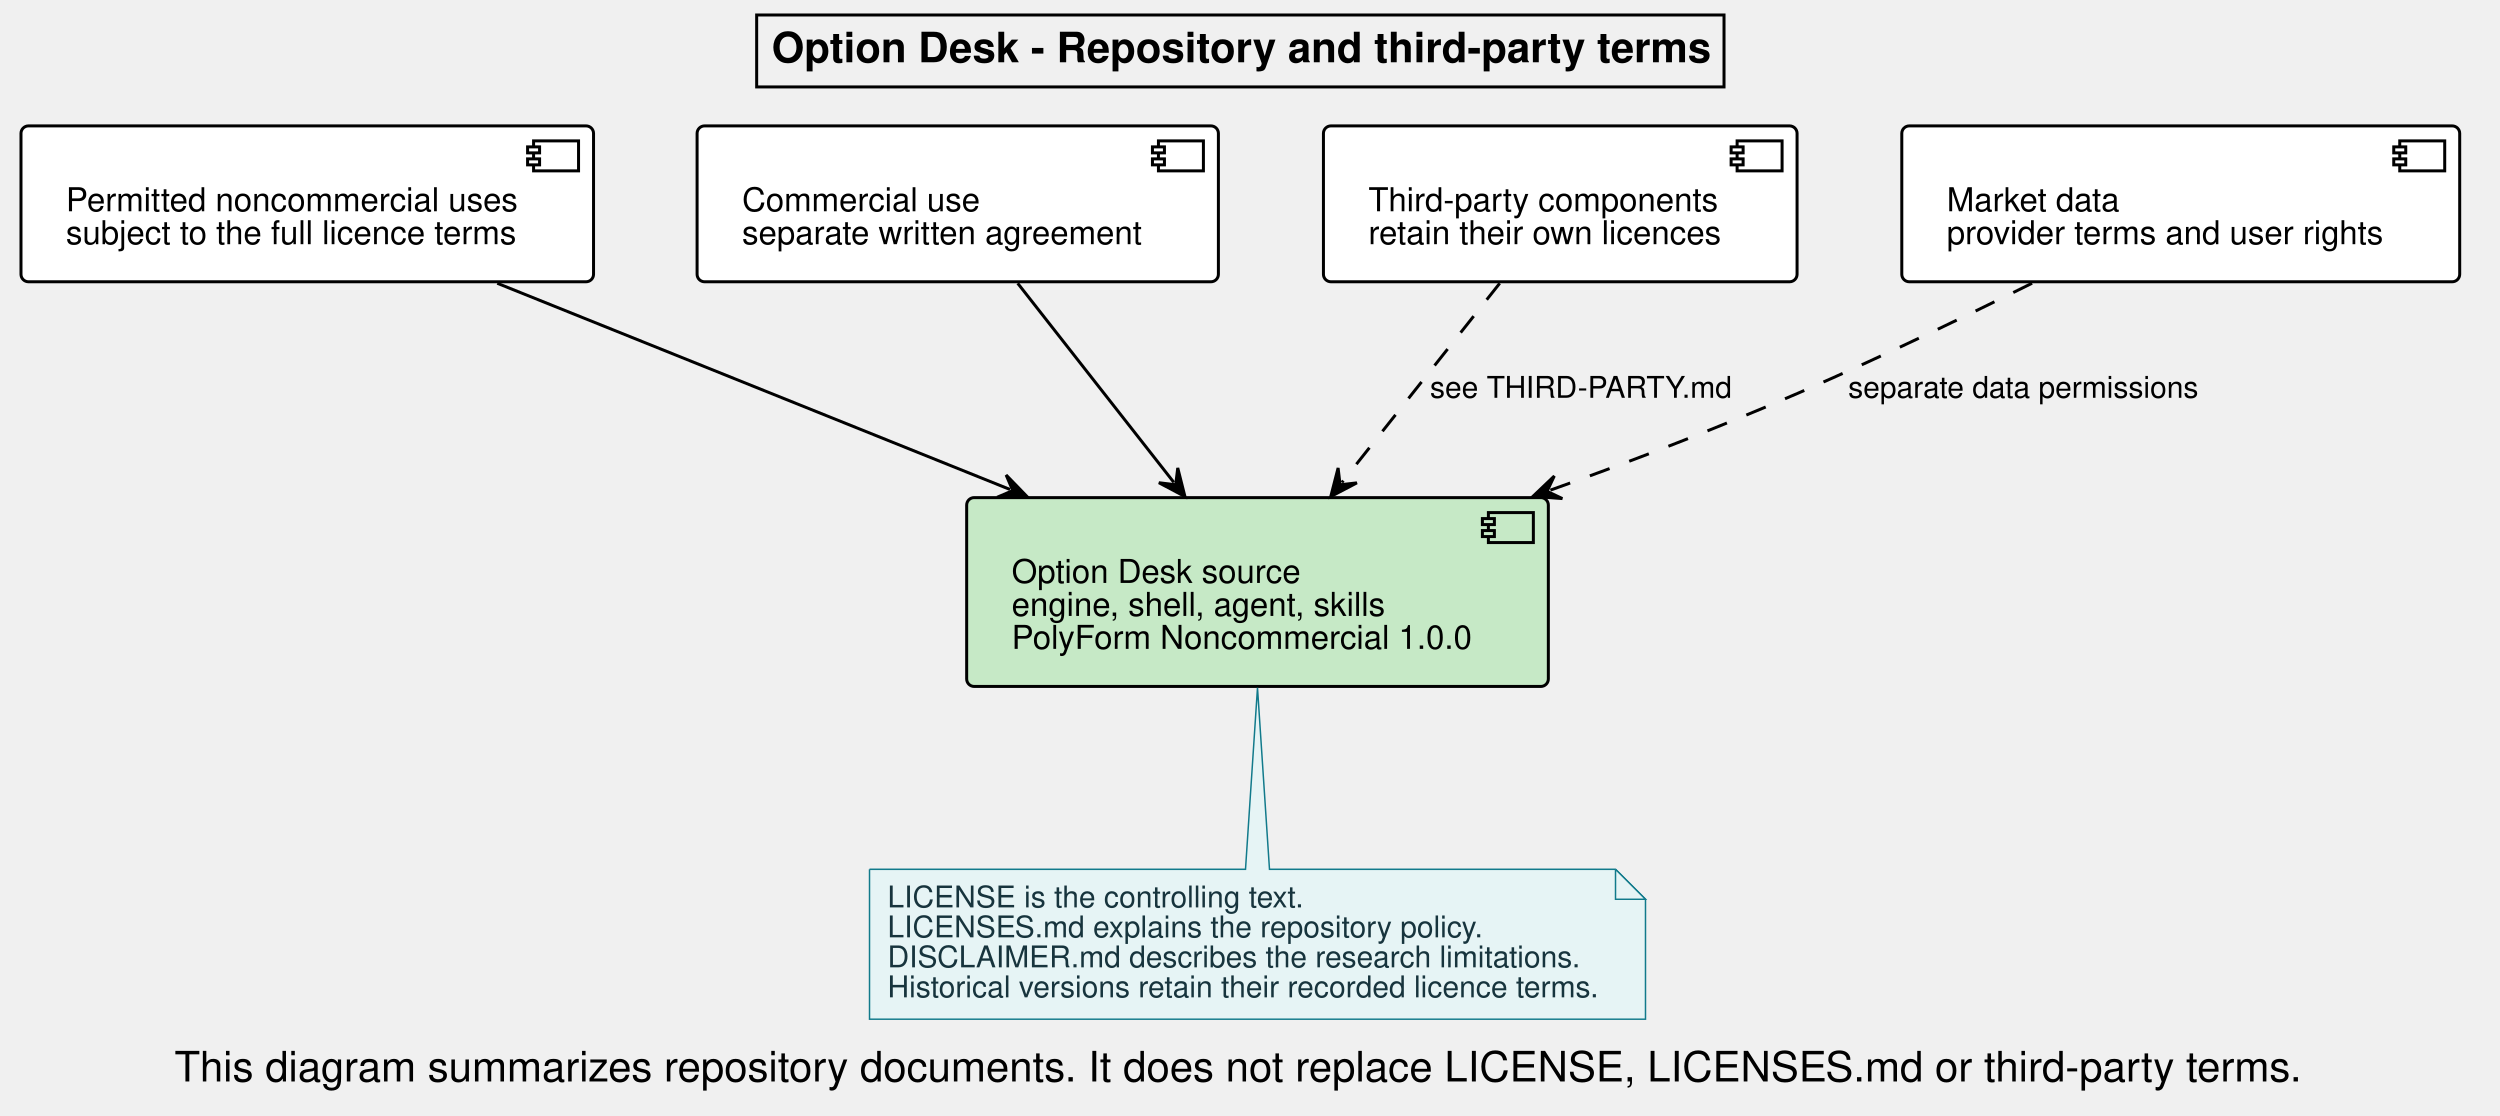
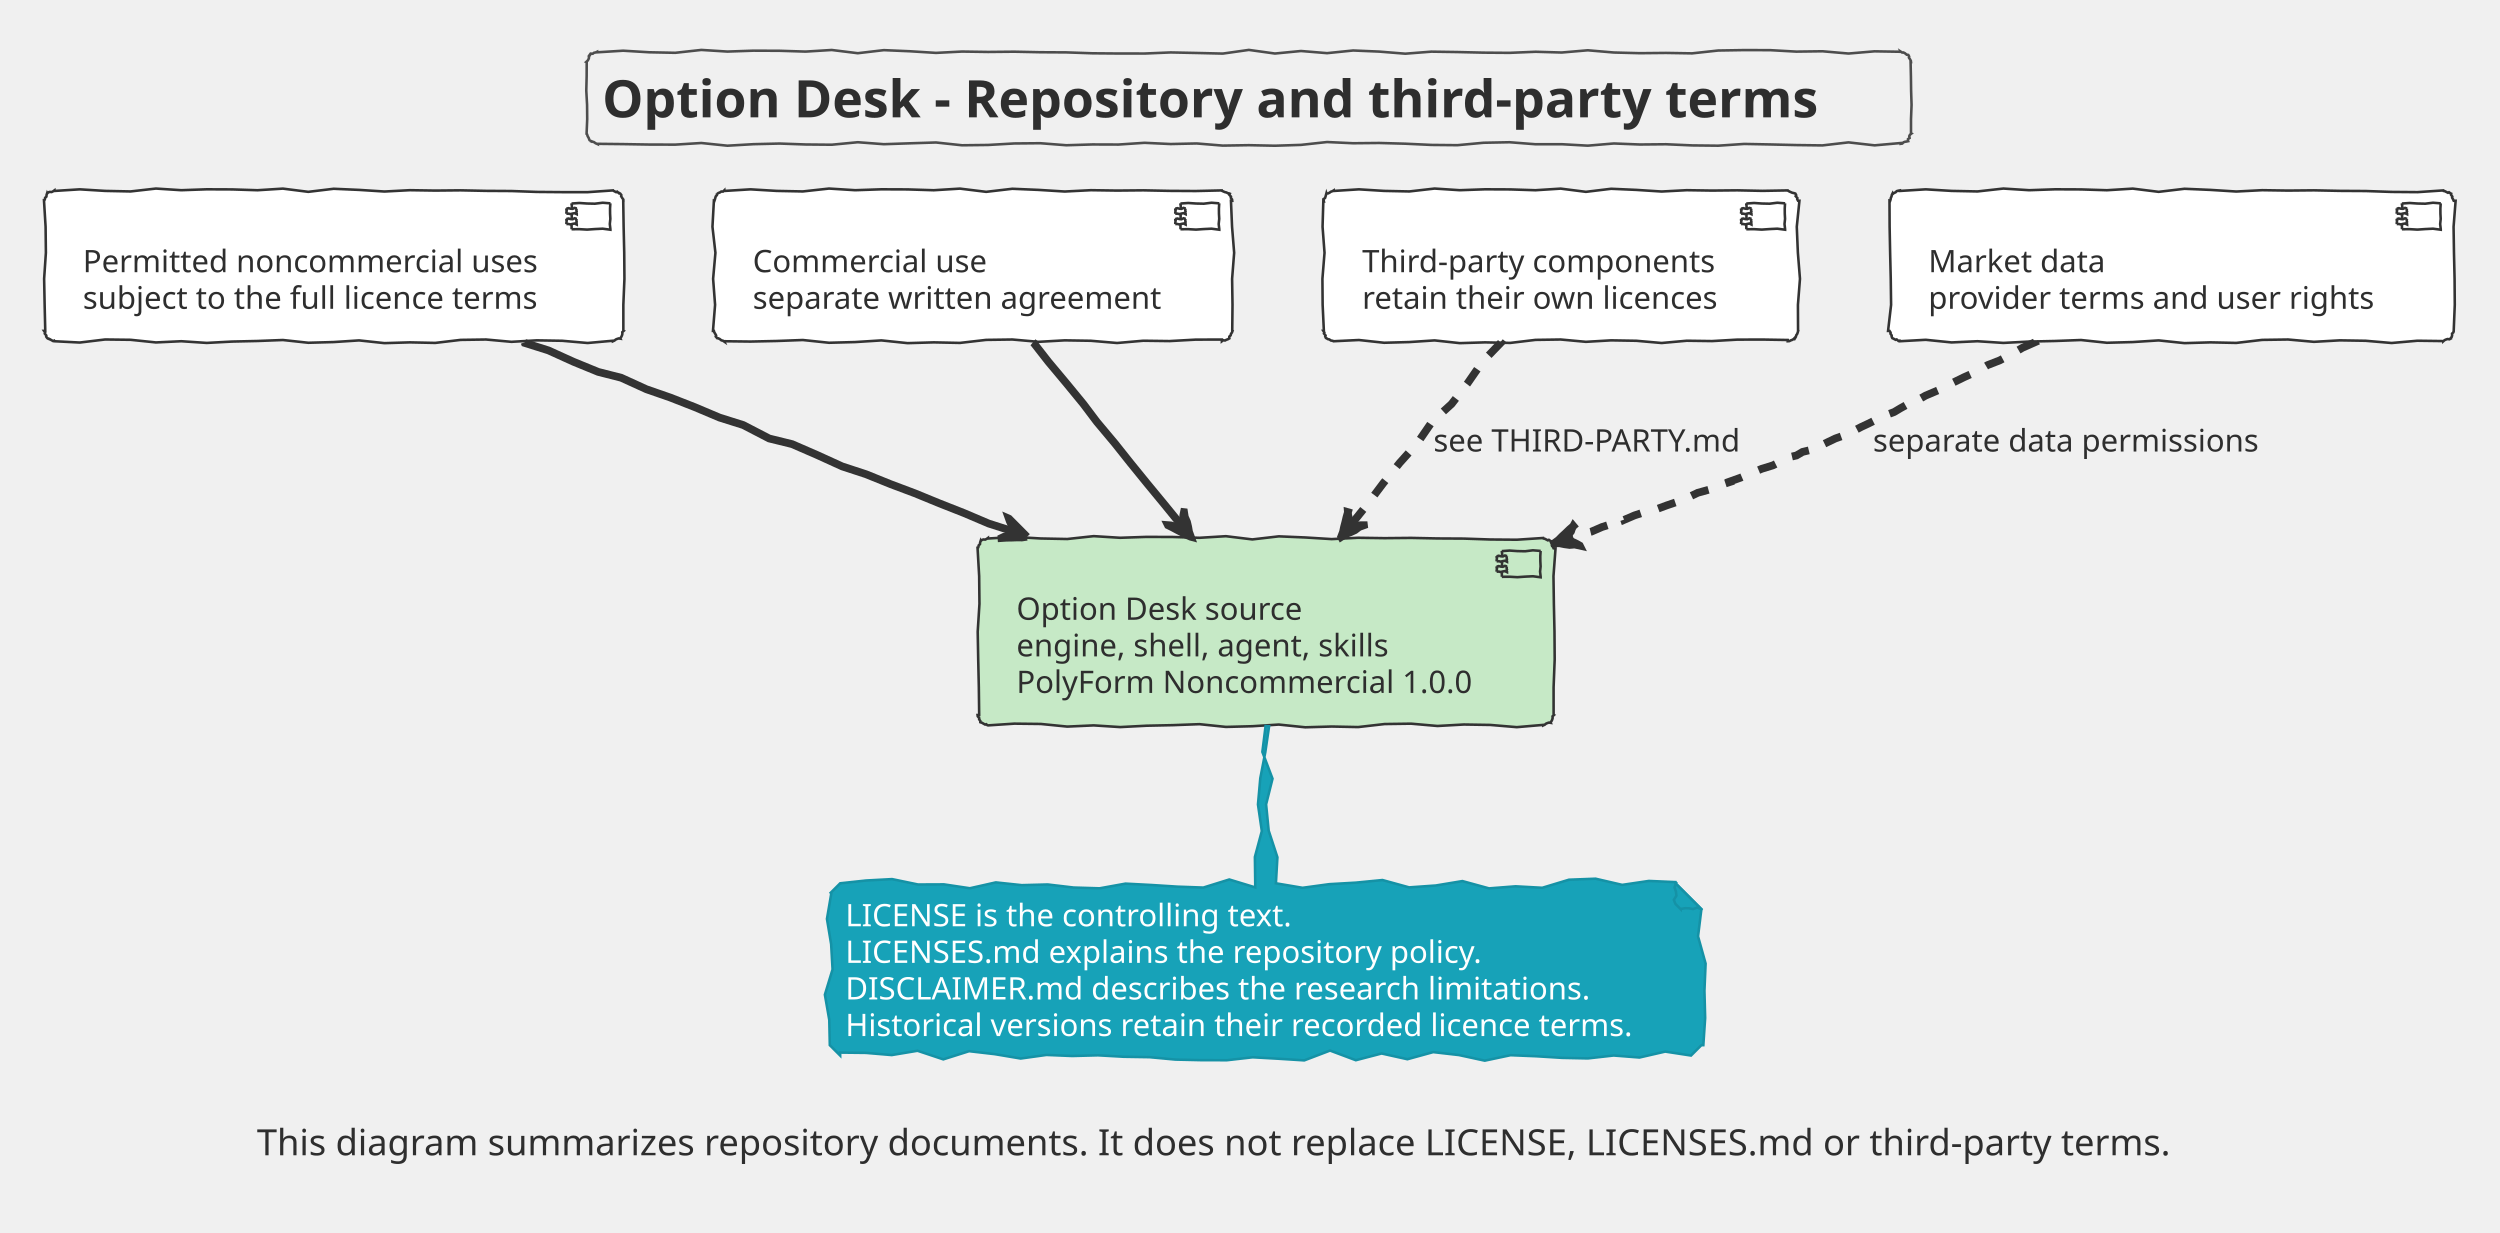
- <svg xmlns="http://www.w3.org/2000/svg" contentStyleType="text/css" data-diagram-type="DESCRIPTION" height="372px" preserveAspectRatio="none" style="width:834px;height:372px;background:#FFFFFF;" version="1.1" viewBox="0 0 834 372" width="834px" zoomAndPan="magnify">
+ <svg xmlns="http://www.w3.org/2000/svg" contentStyleType="text/css" data-diagram-type="DESCRIPTION" height="496.875px" preserveAspectRatio="none" style="width:1006px;height:496px;background:#FFFFFF;" version="1.1" viewBox="0 0 1006 496" width="1006.25px" zoomAndPan="magnify">
  <defs />
  <g>
    <g class="title" data-source-line="2">
-       <rect fill="none" height="24" style="stroke:#000000;stroke-width:1;" width="322.71" x="252.423" y="5" />
-       <text fill="#000000" font-family="Helvetica" font-size="14" font-weight="700" lengthAdjust="spacing" textLength="312.71" x="257.423" y="20.78">Option Desk - Repository and third-party terms</text>
+       <polygon fill="none" points="240.258,20.833,240.258,21.052,250.749,20.402,261.24,21.035,271.732,21.25,282.223,20.09,292.714,20.752,303.205,20.389,313.697,20.434,324.188,20.762,334.679,20.113,345.17,21.41,355.662,20.177,366.153,20.627,376.644,21.283,387.135,20.744,397.627,20.904,408.118,20.8,418.609,21.019,429.1,21.082,439.592,21.443,450.083,21.532,460.574,21.541,471.065,21.099,481.557,21.316,492.048,21.565,502.539,20.082,513.03,21.54,523.522,20.524,534.013,21.389,544.504,20.318,554.995,20.762,565.487,21.606,575.978,20.783,586.469,20.943,596.96,21.186,607.452,21.267,617.943,20.829,628.434,21.133,638.925,20.237,649.417,21.13,659.908,21.404,670.399,21.296,680.89,21.472,691.382,20.33,701.873,20.154,712.364,20.186,722.855,20.772,733.347,20.629,743.838,21.543,754.329,20.651,764.82,20.833,764.775,20.723,765.44,21.151,765.91,21.108,766.519,21.399,767.264,22.018,767.767,22.054,767.906,22.112,768.246,22.741,768.152,23.189,768.601,23.864,768.932,24.489,768.987,25,768.823,25,768.954,30.741,769.031,36.481,769.213,42.222,768.986,47.962,768.987,53.703,769.135,53.764,768.565,54.218,768.282,54.791,768.416,55.538,767.781,55.965,767.767,56.649,767.834,56.812,767.205,56.959,766.553,57.051,765.952,57.268,765.471,57.773,764.82,57.87,764.82,57.558,754.329,58.486,743.838,57.294,733.347,58.513,722.855,58.374,712.364,58.125,701.873,57.919,691.382,58.626,680.89,58.509,670.399,58.046,659.908,58.149,649.417,57.734,638.925,58.616,628.434,58.031,617.943,58.049,607.452,57.236,596.96,57.447,586.469,58.422,575.978,58.317,565.487,57.825,554.995,57.534,544.504,57.641,534.013,57.155,523.522,58.301,513.03,58.64,502.539,58.418,492.048,58.593,481.557,57.727,471.065,57.96,460.574,57.466,450.083,58.165,439.592,58.127,429.1,58.445,418.609,57.63,408.118,57.73,397.627,58.331,387.135,58.46,376.644,57.336,366.153,57.667,355.662,58.025,345.17,57.233,334.679,58.238,324.188,58.138,313.697,57.764,303.205,58.018,292.714,58.629,282.223,57.544,271.732,58.198,261.24,58.167,250.749,57.99,240.258,57.87,240.276,57.915,239.684,57.662,238.996,57.181,238.437,57.009,237.839,56.745,237.311,56.649,237.332,56.658,237.096,56.072,236.875,55.492,236.486,54.843,236.314,54.283,236.091,53.703,236.049,53.703,236.291,47.962,236.239,42.222,235.923,36.481,236.066,30.741,236.091,25,235.906,24.923,236.428,24.449,236.774,23.902,236.998,23.305,236.928,22.585,237.311,22.054,237.373,22.203,237.802,21.571,238.517,21.63,239.04,21.226,239.681,21.108,240.258,20.833" style="stroke:#4D4D4D;stroke-width:1.042;" />
+       <text fill="#2E2E2E" font-family="'Segoe Print'" font-size="20.833" font-weight="700" lengthAdjust="spacing" textLength="520.396" x="242.341" y="47.225">Option Desk - Repository and third-party terms</text>
    </g>
    <g class="entity" data-qualified-name="work" data-source-line="4" id="ent0002">
-       <rect fill="#C6E9C6" height="63" rx="2.5" ry="2.5" style="stroke:#000000;stroke-width:1;" width="194.048" x="322.48" y="166" />
-       <rect fill="#C6E9C6" height="10" style="stroke:#000000;stroke-width:1;" width="15" x="496.528" y="171" />
-       <rect fill="#C6E9C6" height="2" style="stroke:#000000;stroke-width:1;" width="4" x="494.528" y="173" />
-       <rect fill="#C6E9C6" height="2" style="stroke:#000000;stroke-width:1;" width="4" x="494.528" y="177" />
-       <text fill="#000000" font-family="Helvetica" font-size="11" lengthAdjust="spacing" textLength="96.599" x="337.48" y="194.47">Option Desk source</text>
-       <text fill="#000000" font-family="Helvetica" font-size="11" lengthAdjust="spacing" textLength="125.351" x="337.48" y="205.47">engine, shell, agent, skills</text>
-       <text fill="#000000" font-family="Helvetica" font-size="11" lengthAdjust="spacing" textLength="154.048" x="337.48" y="216.47">PolyForm Noncommercial 1.0.0</text>
+       <polygon fill="#C6E9C6" points="397.542,216.484,397.542,216.703,408.183,216.053,418.824,216.685,429.465,216.9,440.106,215.741,450.747,216.403,461.389,216.04,472.03,216.085,482.671,216.413,493.312,215.764,503.953,217.061,514.594,215.827,525.235,216.278,535.876,216.934,546.518,216.395,557.159,216.555,567.8,216.451,578.441,216.67,589.082,216.733,599.723,217.094,610.365,217.183,621.006,216.484,621.096,216.702,621.629,216.81,622.246,217.121,622.867,217.442,623.267,217.229,623.952,217.704,624.17,217.795,624.101,218.254,624.611,218.954,624.525,219.406,624.906,220.052,625.172,220.651,625.945,220.651,625.121,231.831,625.282,243.011,625.525,254.192,625.606,265.372,625.168,276.552,625.172,287.732,625.264,287.771,624.745,288.246,624.775,288.949,624.616,289.573,624.339,290.149,623.952,290.679,624.033,290.875,623.298,290.768,622.687,290.958,622.102,291.212,621.587,291.636,621.006,291.899,621.006,291.694,610.365,292.609,599.723,291.717,589.082,291.542,578.441,292.137,567.8,291.204,557.159,291.358,546.518,292.575,535.876,292.353,525.235,292.664,514.594,291.564,503.953,292.232,493.312,292.514,482.671,291.407,472.03,291.799,461.389,292.03,450.747,292.578,440.106,291.895,429.465,292.381,418.824,291.322,408.183,291.194,397.542,291.899,397.609,292.061,396.857,291.425,396.431,291.574,395.801,291.233,395.149,290.837,394.595,290.679,394.482,290.632,394.498,290.15,394.011,289.46,394.053,288.99,393.442,288.248,393.375,287.732,394.018,287.732,393.88,276.552,393.63,265.372,393.424,254.192,394.132,243.011,394.014,231.831,393.375,220.651,393.429,220.673,393.705,220.097,393.821,219.455,394.337,218.978,394.401,218.314,394.595,217.704,394.618,217.76,395.104,217.265,395.72,217.086,396.434,217.143,397.01,216.866,397.542,216.484" style="stroke:#333333;stroke-width:1.042;" />
+       <polygon fill="#C6E9C6" points="604.339,221.692,604.339,221.765,607.464,221.548,610.589,221.76,613.714,221.831,616.839,221.445,619.964,221.692,619.937,221.692,619.816,223.776,619.831,225.859,619.94,227.942,619.724,230.026,619.964,232.109,619.964,232.301,616.839,231.89,613.714,232.04,610.589,232.259,607.464,232.079,604.339,232.109,604.363,232.109,604.328,230.026,604.401,227.942,604.422,225.859,604.542,223.776,604.339,221.692" style="stroke:#333333;stroke-width:1.042;" />
+       <polygon fill="#C6E9C6" points="602.256,223.776,602.256,223.849,603.089,223.632,603.922,223.843,604.756,223.915,605.589,223.528,606.422,223.776,606.395,223.776,606.274,224.192,606.289,224.609,606.399,225.026,606.182,225.442,606.422,225.859,606.422,226.051,605.589,225.64,604.756,225.79,603.922,226.009,603.089,225.829,602.256,225.859,602.279,225.859,602.245,225.442,602.318,225.026,602.339,224.609,602.459,224.192,602.256,223.776" style="stroke:#333333;stroke-width:1.042;" />
+       <polygon fill="#C6E9C6" points="602.256,227.942,602.256,228.015,603.089,227.798,603.922,228.01,604.756,228.081,605.589,227.695,606.422,227.942,606.395,227.942,606.274,228.359,606.289,228.776,606.399,229.192,606.182,229.609,606.422,230.026,606.422,230.218,605.589,229.807,604.756,229.957,603.922,230.176,603.089,229.996,602.256,230.026,602.279,230.026,602.245,229.609,602.318,229.192,602.339,228.776,602.459,228.359,602.256,227.942" style="stroke:#333333;stroke-width:1.042;" />
+       <text fill="#2E2E2E" font-family="'Segoe Print'" font-size="12.5" lengthAdjust="spacing" textLength="119.507" x="409" y="249.402">Option Desk source</text>
+       <text fill="#2E2E2E" font-family="'Segoe Print'" font-size="12.5" lengthAdjust="spacing" textLength="157.886" x="409" y="264.124">engine, shell, agent, skills</text>
+       <text fill="#2E2E2E" font-family="'Segoe Print'" font-size="12.5" lengthAdjust="spacing" textLength="190.131" x="409" y="278.846">PolyForm Noncommercial 1.0.0</text>
    </g>
    <g class="entity" data-qualified-name="nc" data-source-line="5" id="ent0003">
-       <rect fill="#FFFFFF" height="52" rx="2.5" ry="2.5" style="stroke:#000000;stroke-width:1;" width="191.003" x="7" y="42" />
-       <rect fill="#FFFFFF" height="10" style="stroke:#000000;stroke-width:1;" width="15" x="178.003" y="47" />
-       <rect fill="#FFFFFF" height="2" style="stroke:#000000;stroke-width:1;" width="4" x="176.003" y="49" />
-       <rect fill="#FFFFFF" height="2" style="stroke:#000000;stroke-width:1;" width="4" x="176.003" y="53" />
-       <text fill="#000000" font-family="Helvetica" font-size="11" lengthAdjust="spacing" textLength="151.003" x="22" y="70.47">Permitted noncommercial uses</text>
-       <text fill="#000000" font-family="Helvetica" font-size="11" lengthAdjust="spacing" textLength="150.401" x="22" y="81.47">subject to the full licence terms</text>
+       <polygon fill="#FFFFFF" points="21.875,76.62,21.875,76.838,32.093,76.188,42.311,76.821,52.529,77.036,62.747,75.876,72.965,76.538,83.183,76.175,93.4,76.22,103.618,76.549,113.836,75.899,124.054,77.196,134.272,75.963,144.49,76.413,154.708,77.069,164.926,76.53,175.144,76.691,185.362,76.586,195.58,76.805,205.798,76.869,216.016,77.23,226.234,77.319,236.452,77.327,246.669,76.62,246.703,76.701,247.32,77.012,247.941,77.333,248.341,77.12,249.117,77.813,249.616,77.84,249.521,77.8,250.031,78.5,249.945,78.953,250.326,79.599,250.83,80.295,250.836,80.786,250.785,80.786,250.946,91.258,251.189,101.73,251.27,112.202,250.832,122.674,250.836,133.146,250.928,133.184,250.409,133.659,250.439,134.363,250.28,134.987,250.002,135.562,249.616,136.092,249.697,136.289,248.962,136.181,248.351,136.371,247.766,136.625,247.251,137.05,246.669,137.313,246.669,137.108,236.452,138.023,226.234,137.131,216.016,136.956,205.798,137.551,195.58,136.618,185.362,136.772,175.144,137.989,164.926,137.767,154.708,138.078,144.49,136.978,134.272,137.645,124.054,137.928,113.836,136.821,103.618,137.213,93.4,137.444,83.183,137.992,72.965,137.309,62.747,137.795,52.529,136.736,42.311,136.607,32.093,137.837,21.875,137.313,21.78,137.083,21.353,137.232,20.724,136.891,20.072,136.495,19.471,136.223,18.929,136.092,19.076,136.153,18.589,135.463,18.63,134.993,18.019,134.251,18.151,133.817,17.708,133.146,18.213,133.146,17.963,122.674,17.758,112.202,18.465,101.73,18.348,91.258,17.708,80.786,17.763,80.809,18.038,80.233,18.155,79.59,18.67,79.114,18.734,78.45,18.929,77.84,18.952,77.895,19.437,77.401,20.053,77.222,20.767,77.278,21.343,77.001,21.875,76.62" style="stroke:#333333;stroke-width:1.042;" />
+       <polygon fill="#FFFFFF" points="230.003,81.828,230.003,81.901,233.128,81.684,236.253,81.895,239.378,81.967,242.503,81.58,245.628,81.828,245.601,81.828,245.48,83.911,245.495,85.995,245.604,88.078,245.388,90.161,245.628,92.245,245.628,92.437,242.503,92.026,239.378,92.176,236.253,92.394,233.128,92.215,230.003,92.245,230.026,92.245,229.992,90.161,230.065,88.078,230.086,85.995,230.206,83.911,230.003,81.828" style="stroke:#333333;stroke-width:1.042;" />
+       <polygon fill="#FFFFFF" points="227.919,83.911,227.919,83.984,228.753,83.767,229.586,83.978,230.419,84.05,231.253,83.663,232.086,83.911,232.059,83.911,231.938,84.328,231.953,84.745,232.062,85.161,231.846,85.578,232.086,85.995,232.086,86.187,231.253,85.776,230.419,85.926,229.586,86.144,228.753,85.965,227.919,85.995,227.943,85.995,227.908,85.578,227.982,85.161,228.002,84.745,228.123,84.328,227.919,83.911" style="stroke:#333333;stroke-width:1.042;" />
+       <polygon fill="#FFFFFF" points="227.919,88.078,227.919,88.151,228.753,87.934,229.586,88.145,230.419,88.217,231.253,87.83,232.086,88.078,232.059,88.078,231.938,88.495,231.953,88.911,232.062,89.328,231.846,89.745,232.086,90.161,232.086,90.353,231.253,89.942,230.419,90.093,229.586,90.311,228.753,90.131,227.919,90.161,227.943,90.161,227.908,89.745,227.982,89.328,228.002,88.911,228.123,88.495,227.919,88.078" style="stroke:#333333;stroke-width:1.042;" />
+       <text fill="#2E2E2E" font-family="'Segoe Print'" font-size="12.5" lengthAdjust="spacing" textLength="187.054" x="33.333" y="109.538">Permitted noncommercial uses</text>
+       <text fill="#2E2E2E" font-family="'Segoe Print'" font-size="12.5" lengthAdjust="spacing" textLength="191.461" x="33.333" y="124.259">subject to the full licence terms</text>
    </g>
    <g class="entity" data-qualified-name="commercial" data-source-line="6" id="ent0004">
-       <rect fill="#FFFFFF" height="52" rx="2.5" ry="2.5" style="stroke:#000000;stroke-width:1;" width="173.907" x="232.55" y="42" />
-       <rect fill="#FFFFFF" height="10" style="stroke:#000000;stroke-width:1;" width="15" x="386.457" y="47" />
-       <rect fill="#FFFFFF" height="2" style="stroke:#000000;stroke-width:1;" width="4" x="384.457" y="49" />
-       <rect fill="#FFFFFF" height="2" style="stroke:#000000;stroke-width:1;" width="4" x="384.457" y="53" />
-       <text fill="#000000" font-family="Helvetica" font-size="11" lengthAdjust="spacing" textLength="79.465" x="247.55" y="70.47">Commercial use</text>
-       <text fill="#000000" font-family="Helvetica" font-size="11" lengthAdjust="spacing" textLength="133.907" x="247.55" y="81.47">separate written agreement</text>
+       <polygon fill="#FFFFFF" points="291.438,76.62,291.438,76.838,301.977,76.188,312.516,76.821,323.055,77.036,333.595,75.876,344.134,76.538,354.673,76.175,365.212,76.22,375.752,76.549,386.291,75.899,396.83,77.196,407.37,75.963,417.909,76.413,428.448,77.069,438.987,76.53,449.527,76.691,460.066,76.586,470.605,76.805,481.144,76.869,491.684,76.62,491.762,76.807,492.362,77.079,492.952,77.326,493.485,77.433,494.102,77.745,494.63,77.84,494.855,77.933,494.643,78.333,495.336,79.109,495.267,79.568,495.777,80.268,495.85,80.786,495.335,80.786,495.779,91.258,496.623,101.73,495.8,112.202,495.96,122.674,495.85,133.146,495.959,133.191,495.74,133.791,495.361,134.324,495.21,134.952,494.69,135.427,494.63,136.092,494.668,136.184,494.113,136.512,493.51,136.723,492.944,137.021,492.209,136.914,491.684,137.313,491.684,136.633,481.144,136.666,470.605,137.251,460.066,137.108,449.527,138.023,438.987,137.131,428.448,136.956,417.909,137.551,407.37,136.618,396.83,136.772,386.291,137.989,375.752,137.767,365.212,138.078,354.673,136.978,344.134,137.645,333.595,137.928,323.055,136.821,312.516,137.213,301.977,137.444,291.438,137.313,291.524,137.522,290.848,137.067,290.32,136.973,289.596,136.403,288.99,136.119,288.491,136.092,288.653,136.159,288.017,135.408,288.166,134.982,287.825,134.352,287.429,133.7,287.271,133.146,286.902,133.146,287.749,122.674,286.959,112.202,287.887,101.73,286.695,91.258,287.271,80.786,287.469,80.868,287.67,80.261,287.838,79.64,288.018,79.025,288.48,78.526,288.491,77.84,288.573,78.037,289.103,77.65,289.705,77.438,290.242,77.066,290.943,77.093,291.438,76.62" style="stroke:#333333;stroke-width:1.042;" />
+       <polygon fill="#FFFFFF" points="475.017,81.828,475.017,81.901,478.142,81.684,481.267,81.895,484.392,81.967,487.517,81.58,490.642,81.828,490.615,81.828,490.494,83.911,490.509,85.995,490.618,88.078,490.402,90.161,490.642,92.245,490.642,92.437,487.517,92.026,484.392,92.176,481.267,92.394,478.142,92.215,475.017,92.245,475.041,92.245,475.006,90.161,475.079,88.078,475.1,85.995,475.22,83.911,475.017,81.828" style="stroke:#333333;stroke-width:1.042;" />
+       <polygon fill="#FFFFFF" points="472.934,83.911,472.934,83.984,473.767,83.767,474.6,83.978,475.434,84.05,476.267,83.663,477.1,83.911,477.073,83.911,476.952,84.328,476.967,84.745,477.077,85.161,476.86,85.578,477.1,85.995,477.1,86.187,476.267,85.776,475.434,85.926,474.6,86.144,473.767,85.965,472.934,85.995,472.957,85.995,472.923,85.578,472.996,85.161,473.017,84.745,473.137,84.328,472.934,83.911" style="stroke:#333333;stroke-width:1.042;" />
+       <polygon fill="#FFFFFF" points="472.934,88.078,472.934,88.151,473.767,87.934,474.6,88.145,475.434,88.217,476.267,87.83,477.1,88.078,477.073,88.078,476.952,88.495,476.967,88.911,477.077,89.328,476.86,89.745,477.1,90.161,477.1,90.353,476.267,89.942,475.434,90.093,474.6,90.311,473.767,90.131,472.934,90.161,472.957,90.161,472.923,89.745,472.996,89.328,473.017,88.911,473.137,88.495,472.934,88.078" style="stroke:#333333;stroke-width:1.042;" />
+       <text fill="#2E2E2E" font-family="'Segoe Print'" font-size="12.5" lengthAdjust="spacing" textLength="97.327" x="302.896" y="109.538">Commercial use</text>
+       <text fill="#2E2E2E" font-family="'Segoe Print'" font-size="12.5" lengthAdjust="spacing" textLength="166.913" x="302.896" y="124.259">separate written agreement</text>
    </g>
    <g class="entity" data-qualified-name="third" data-source-line="7" id="ent0005">
-       <rect fill="#FFFFFF" height="52" rx="2.5" ry="2.5" style="stroke:#000000;stroke-width:1;" width="158.003" x="441.5" y="42" />
-       <rect fill="#FFFFFF" height="10" style="stroke:#000000;stroke-width:1;" width="15" x="579.503" y="47" />
-       <rect fill="#FFFFFF" height="2" style="stroke:#000000;stroke-width:1;" width="4" x="577.503" y="49" />
-       <rect fill="#FFFFFF" height="2" style="stroke:#000000;stroke-width:1;" width="4" x="577.503" y="53" />
-       <text fill="#000000" font-family="Helvetica" font-size="11" lengthAdjust="spacing" textLength="116.161" x="456.5" y="70.47">Third-party components</text>
-       <text fill="#000000" font-family="Helvetica" font-size="11" lengthAdjust="spacing" textLength="118.003" x="456.5" y="81.47">retain their own licences</text>
+       <polygon fill="#FFFFFF" points="536.677,76.62,536.677,76.838,546.827,76.188,556.976,76.821,567.126,77.036,577.275,75.876,587.425,76.538,597.575,76.175,607.724,76.22,617.874,76.549,628.023,75.899,638.173,77.196,648.322,75.963,658.472,76.413,668.622,77.069,678.771,76.53,688.921,76.691,699.07,76.586,709.22,76.805,719.37,76.62,719.401,76.696,720.037,77.051,720.637,77.323,721.228,77.57,721.76,77.677,722.316,77.84,722.465,77.901,722.785,78.522,722.573,78.922,723.266,79.698,723.197,80.157,723.536,80.786,724.092,80.786,723.021,91.258,723.465,101.73,724.309,112.202,723.485,122.674,723.536,133.146,723.57,133.16,723.401,133.78,723.182,134.38,722.803,134.913,722.652,135.541,722.316,136.092,722.24,135.909,721.764,136.428,721.21,136.756,720.607,136.967,720.04,137.265,719.37,137.313,719.37,136.81,709.22,136.633,699.07,136.666,688.921,137.251,678.771,137.108,668.622,138.023,658.472,137.131,648.322,136.956,638.173,137.551,628.023,136.618,617.874,136.772,607.724,137.989,597.575,137.767,587.425,138.078,577.275,136.978,567.126,137.645,556.976,137.928,546.827,136.821,536.677,137.313,536.664,137.282,536.105,137.109,535.585,137.034,534.909,136.579,534.381,136.485,533.731,136.092,533.553,136.019,533.269,135.413,533.404,134.981,532.769,134.229,532.918,133.803,532.51,133.146,532.726,133.146,532.231,122.674,532.142,112.202,532.988,101.73,532.199,91.258,532.51,80.786,532.7,80.865,532.577,80.123,533.197,79.69,533.398,79.083,533.565,78.462,533.731,77.84,533.737,77.855,534.417,77.829,534.991,77.549,535.521,77.162,536.124,76.95,536.677,76.62" style="stroke:#333333;stroke-width:1.042;" />
+       <polygon fill="#FFFFFF" points="702.703,81.828,702.703,81.901,705.828,81.684,708.953,81.895,712.078,81.967,715.203,81.58,718.328,81.828,718.301,81.828,718.18,83.911,718.195,85.995,718.304,88.078,718.088,90.161,718.328,92.245,718.328,92.437,715.203,92.026,712.078,92.176,708.953,92.394,705.828,92.215,702.703,92.245,702.727,92.245,702.692,90.161,702.765,88.078,702.786,85.995,702.906,83.911,702.703,81.828" style="stroke:#333333;stroke-width:1.042;" />
+       <polygon fill="#FFFFFF" points="700.62,83.911,700.62,83.984,701.453,83.767,702.286,83.978,703.12,84.05,703.953,83.663,704.786,83.911,704.759,83.911,704.638,84.328,704.653,84.745,704.763,85.161,704.546,85.578,704.786,85.995,704.786,86.187,703.953,85.776,703.12,85.926,702.286,86.144,701.453,85.965,700.62,85.995,700.643,85.995,700.609,85.578,700.682,85.161,700.703,84.745,700.823,84.328,700.62,83.911" style="stroke:#333333;stroke-width:1.042;" />
+       <polygon fill="#FFFFFF" points="700.62,88.078,700.62,88.151,701.453,87.934,702.286,88.145,703.12,88.217,703.953,87.83,704.786,88.078,704.759,88.078,704.638,88.495,704.653,88.911,704.763,89.328,704.546,89.745,704.786,90.161,704.786,90.353,703.953,89.942,703.12,90.093,702.286,90.311,701.453,90.131,700.62,90.161,700.643,90.161,700.609,89.745,700.682,89.328,700.703,88.911,700.823,88.495,700.62,88.078" style="stroke:#333333;stroke-width:1.042;" />
+       <text fill="#2E2E2E" font-family="'Segoe Print'" font-size="12.5" lengthAdjust="spacing" textLength="149.359" x="548.135" y="109.538">Third-party components</text>
+       <text fill="#2E2E2E" font-family="'Segoe Print'" font-size="12.5" lengthAdjust="spacing" textLength="148.175" x="548.135" y="124.259">retain their own licences</text>
    </g>
    <g class="entity" data-qualified-name="data" data-source-line="8" id="ent0006">
-       <rect fill="#FFFFFF" height="52" rx="2.5" ry="2.5" style="stroke:#000000;stroke-width:1;" width="186.115" x="634.44" y="42" />
-       <rect fill="#FFFFFF" height="10" style="stroke:#000000;stroke-width:1;" width="15" x="800.555" y="47" />
-       <rect fill="#FFFFFF" height="2" style="stroke:#000000;stroke-width:1;" width="4" x="798.555" y="49" />
-       <rect fill="#FFFFFF" height="2" style="stroke:#000000;stroke-width:1;" width="4" x="798.555" y="53" />
-       <text fill="#000000" font-family="Helvetica" font-size="11" lengthAdjust="spacing" textLength="58.083" x="649.44" y="70.47">Market data</text>
-       <text fill="#000000" font-family="Helvetica" font-size="11" lengthAdjust="spacing" textLength="146.115" x="649.44" y="81.47">provider terms and user rights</text>
+       <polygon fill="#FFFFFF" points="764.5,76.62,764.5,76.838,774.914,76.188,785.329,76.821,795.743,77.036,806.158,75.876,816.572,76.538,826.987,76.175,837.401,76.22,847.816,76.549,858.23,75.899,868.644,77.196,879.059,75.963,889.473,76.413,899.888,77.069,910.302,76.53,920.717,76.691,931.131,76.586,941.545,76.805,951.96,76.869,962.374,77.23,972.789,77.319,983.203,76.62,983.293,76.837,983.826,76.945,984.443,77.256,985.064,77.577,985.464,77.364,986.149,77.84,986.367,77.93,986.298,78.39,986.809,79.089,986.723,79.542,987.104,80.188,987.37,80.786,988.142,80.786,987.319,91.258,987.48,101.73,987.723,112.202,987.803,122.674,987.37,133.146,987.369,133.146,987.218,133.774,986.698,134.249,986.729,134.952,986.569,135.576,986.149,136.092,986.209,136.235,985.642,136.533,984.907,136.426,984.295,136.615,983.71,136.869,983.203,137.313,983.203,137.251,972.789,137.108,962.374,138.023,951.96,137.131,941.545,136.956,931.131,137.551,920.717,136.618,910.302,136.772,899.888,137.989,889.473,137.767,879.059,138.078,868.644,136.978,858.23,137.645,847.816,137.928,837.401,136.821,826.987,137.213,816.572,137.444,806.158,137.992,795.743,137.309,785.329,137.795,774.914,136.736,764.5,137.313,764.41,137.096,763.978,137.23,763.226,136.595,762.8,136.744,762.17,136.403,761.554,136.092,761.468,136.057,761.196,135.456,761.213,134.975,760.726,134.285,760.767,133.814,760.333,133.146,759.758,133.146,760.976,122.674,760.838,112.202,760.588,101.73,760.383,91.258,760.333,80.786,760.566,80.883,760.774,80.278,760.876,79.63,761.152,79.054,761.268,78.412,761.554,77.84,761.649,78.07,762.164,77.645,762.755,77.407,763.241,76.912,763.857,76.734,764.5,76.62" style="stroke:#333333;stroke-width:1.042;" />
+       <polygon fill="#FFFFFF" points="966.537,81.828,966.537,81.901,969.662,81.684,972.787,81.895,975.912,81.967,979.037,81.58,982.162,81.828,982.135,81.828,982.014,83.911,982.028,85.995,982.138,88.078,981.922,90.161,982.162,92.245,982.162,92.437,979.037,92.026,975.912,92.176,972.787,92.394,969.662,92.215,966.537,92.245,966.56,92.245,966.525,90.161,966.598,88.078,966.62,85.995,966.74,83.911,966.537,81.828" style="stroke:#333333;stroke-width:1.042;" />
+       <polygon fill="#FFFFFF" points="964.453,83.911,964.453,83.984,965.287,83.767,966.12,83.978,966.953,84.05,967.787,83.663,968.62,83.911,968.593,83.911,968.472,84.328,968.487,84.745,968.596,85.161,968.38,85.578,968.62,85.995,968.62,86.187,967.787,85.776,966.953,85.926,966.12,86.144,965.287,85.965,964.453,85.995,964.477,85.995,964.442,85.578,964.515,85.161,964.536,84.745,964.657,84.328,964.453,83.911" style="stroke:#333333;stroke-width:1.042;" />
+       <polygon fill="#FFFFFF" points="964.453,88.078,964.453,88.151,965.287,87.934,966.12,88.145,966.953,88.217,967.787,87.83,968.62,88.078,968.593,88.078,968.472,88.495,968.487,88.911,968.596,89.328,968.38,89.745,968.62,90.161,968.62,90.353,967.787,89.942,966.953,90.093,966.12,90.311,965.287,90.131,964.453,90.161,964.477,90.161,964.442,89.745,964.515,89.328,964.536,88.911,964.657,88.495,964.453,88.078" style="stroke:#333333;stroke-width:1.042;" />
+       <text fill="#2E2E2E" font-family="'Segoe Print'" font-size="12.5" lengthAdjust="spacing" textLength="72.034" x="775.958" y="109.538">Market data</text>
+       <text fill="#2E2E2E" font-family="'Segoe Print'" font-size="12.5" lengthAdjust="spacing" textLength="185.37" x="775.958" y="124.259">provider terms and user rights</text>
    </g>
    <g class="entity" data-qualified-name="GMN11" data-source-line="14" id="ent0012">
-       <path d="M290.07,290 L290.07,340 A0,0 0 0 0 290.07,340 L548.936,340 A0,0 0 0 0 548.936,340 L548.936,300 L538.936,290 L423.5,290 L419.5,229.45 L415.5,290 L290.07,290 A0,0 0 0 0 290.07,290" fill="#E6F4F5" style="stroke:#117A8B;stroke-width:0.5;" />
-       <path d="M538.936,290 L538.936,300 L548.936,300 L538.936,290" fill="#E6F4F5" style="stroke:#117A8B;stroke-width:0.5;" />
-       <text fill="#17343D" font-family="Helvetica" font-size="10" lengthAdjust="spacing" textLength="139.507" x="296.07" y="302.7">LICENSE is the controlling text.</text>
-       <text fill="#17343D" font-family="Helvetica" font-size="10" lengthAdjust="spacing" textLength="200.088" x="296.07" y="312.7">LICENSES.md explains the repository policy.</text>
-       <text fill="#17343D" font-family="Helvetica" font-size="10" lengthAdjust="spacing" textLength="231.748" x="296.07" y="322.7">DISCLAIMER.md describes the research limitations.</text>
-       <text fill="#17343D" font-family="Helvetica" font-size="10" lengthAdjust="spacing" textLength="237.866" x="296.07" y="332.7">Historical versions retain their recorded licence terms.</text>
+       <path d="M333.917,359.609 L334.5,359.609 L332.766,369.771 L334.454,379.932 L335.027,390.094 L331.935,400.256 L333.701,410.417 L333.917,420.579 L338.083,424.746 L338.083,423.561 L348.459,423.68 L358.834,424.556 L369.209,422.825 L379.584,426.284 L389.959,422.995 L400.334,424.196 L410.71,425.946 L421.085,424.507 L431.46,424.935 L441.835,424.657 L452.21,425.242 L462.585,425.41 L472.961,426.373 L483.336,426.61 L493.711,426.633 L504.086,425.453 L514.461,426.034 L524.837,426.696 L535.212,422.743 L545.587,426.63 L555.962,423.922 L566.337,426.229 L576.712,423.371 L587.087,424.555 L597.463,426.806 L607.838,424.61 L618.213,425.038 L628.588,425.686 L638.963,425.902 L649.339,424.735 L659.714,425.544 L670.089,423.156 L680.464,424.746 L684.631,420.579 L685.421,420.579 L686.154,409.635 L685.866,398.691 L686.334,387.747 L683.289,376.803 L684.631,365.859 L684.204,365.432 L682.141,363.369 L680.426,361.654 L678.252,359.48 L676.744,357.972 L674.214,355.442 L674.214,354.957 L663.496,354.49 L652.777,356.077 L642.059,353.59 L631.34,354 L620.622,357.245 L609.904,356.653 L599.185,357.483 L588.467,354.548 L577.748,356.329 L567.03,357.082 L556.311,354.13 L545.593,355.176 L534.874,355.792 L524.156,357.253 L513.438,355.442 L513.426,355.442 L514.025,344.978 L510.514,334.244 L509.477,323.673 L512.056,313.34 L507.978,302.568 L509.271,292.151 L510.682,292.244 L509.149,302.737 L507.139,313.199 L506.207,323.732 L507.765,334.429 L504.969,344.839 L505.104,355.442 L505.104,357.086 L494.665,353.907 L484.227,357.158 L473.788,356.788 L463.349,356.123 L452.91,355.574 L442.471,357.461 L432.033,357.147 L421.594,355.913 L411.155,356.187 L400.716,355.08 L390.277,357.433 L379.839,355.873 L369.4,355.922 L358.961,353.752 L348.522,354.317 L338.083,355.442 L333.917,359.609" fill="#17A2B8" style="stroke:#1592A6;stroke-width:1.042;" />
+       <path d="M674.214,355.442 L674.409,355.442 L673.831,357.109 L674.393,358.776 L674.584,360.442 L673.554,362.109 L674.214,363.776 L676.297,365.859 L676.297,365.787 L677.964,365.464 L679.631,365.504 L681.297,365.796 L682.964,365.219 L684.631,365.859 L684.993,366.221 L682.135,363.363 L680.335,361.563 L678.664,359.892 L676.241,357.47 L674.214,355.442" fill="#17A2B8" style="stroke:#1592A6;stroke-width:1.042;" />
+       <text fill="#FFFFFF" font-family="'Segoe Print'" font-size="12.5" lengthAdjust="spacing" textLength="187.268" x="340.167" y="372.736">LICENSE is the controlling text.</text>
+       <text fill="#FFFFFF" font-family="'Segoe Print'" font-size="12.5" lengthAdjust="spacing" textLength="265.9" x="340.167" y="387.457">LICENSES.md explains the repository policy.</text>
+       <text fill="#FFFFFF" font-family="'Segoe Print'" font-size="12.5" lengthAdjust="spacing" textLength="308.661" x="340.167" y="402.179">DISCLAIMER.md describes the research limitations.</text>
+       <text fill="#FFFFFF" font-family="'Segoe Print'" font-size="12.5" lengthAdjust="spacing" textLength="328.839" x="340.167" y="416.901">Historical versions retain their recorded licence terms.</text>
    </g>
    <g class="link" data-entity-1="ent0003" data-entity-2="ent0002" data-link-type="dependency" data-source-line="9" id="lnk7">
-       <path d="M165.89,94.5 C216.75,114.95 282.783,141.511 336.933,163.291" fill="none" id="nc-to-work" style="stroke:#000000;stroke-width:1;" />
-       <polygon fill="#000000" points="342.5,165.53,335.643,158.46,337.861,163.664,332.658,165.883,342.5,165.53" style="stroke:#000000;stroke-width:1;" />
+       <path d="M211.062,137.734 L211.168,138.006 L220.672,140.997 L230.794,145.584 L240.715,149.651 L249.975,152.009 L260.111,156.632 L269.753,159.98 L279.592,163.835 L289.568,168.043 L299.073,171.036 L309.514,176.448 L318.738,178.714 L328.772,183.074 L338.906,187.69 L348.464,190.819 L358.358,194.818 L368.125,198.488 L378.048,202.56 L387.896,206.438 L397.887,210.687 L407.411,213.728" fill="none" style="stroke:#333333;stroke-width:3.125;" />
+       <polygon fill="#333333" points="413.24,215.984,413.291,216.036,411.69,214.429,410.392,213.123,408.995,211.72,407.273,209.993,406.001,208.714,405.976,208.703,406.342,209.732,406.832,210.816,407.408,211.938,407.687,212.929,408.382,214.104,408.46,214.28,407.216,214.38,406.199,214.994,405.209,215.67,404.058,215.982,402.993,216.486,402.994,216.509,405.041,216.374,407.094,216.347,409.145,216.268,411.2,216.287,413.24,215.984" style="stroke:#333333;stroke-width:3.125;" />
    </g>
    <g class="link" data-entity-1="ent0004" data-entity-2="ent0002" data-link-type="dependency" data-source-line="10" id="lnk8">
-       <path d="M339.5,94.5 C355.57,114.99 374.508,139.128 391.598,160.928" fill="none" id="commercial-to-work" style="stroke:#000000;stroke-width:1;" />
-       <polygon fill="#000000" points="395.3,165.65,392.895,156.099,392.215,161.715,386.599,161.035,395.3,165.65" style="stroke:#000000;stroke-width:1;" />
+       <path d="M415.667,137.734 L415.893,137.918 L421.833,145.526 L429.103,154.213 L435.939,162.549 L441.352,169.73 L448.651,178.441 L454.889,186.291 L461.548,194.483 L468.502,202.914 L475.19,211.129" fill="none" style="stroke:#333333;stroke-width:3.125;" />
+       <polygon fill="#333333" points="479.125,215.984,479.195,216.003,478.453,213.965,478.123,212.039,477.659,210.076,476.753,207.994,476.459,206.077,476.432,206.075,476.189,207.234,476.081,208.408,476.067,209.591,475.729,210.741,475.845,211.938,475.865,212.129,474.651,211.598,473.494,211.624,472.345,211.719,471.154,211.418,469.985,211.325,469.996,211.346,471.808,212.247,473.669,213.244,475.507,214.194,477.389,215.233,479.125,215.984" style="stroke:#333333;stroke-width:3.125;" />
    </g>
    <g class="link" data-entity-1="ent0005" data-entity-2="ent0002" data-link-type="dependency" data-source-line="11" id="lnk9">
-       <path d="M500.31,94.5 C484.07,114.99 464.936,139.147 447.666,160.947" fill="none" id="third-to-work" style="stroke:#000000;stroke-width:1;stroke-dasharray:7,7;" />
-       <polygon fill="#000000" points="443.94,165.65,452.664,161.079,447.045,161.731,446.393,156.112,443.94,165.65" style="stroke:#000000;stroke-width:1;" />
-       <text fill="#000000" font-family="Helvetica" font-size="10" lengthAdjust="spacing" textLength="102.793" x="477.05" y="132.7">see THIRD-PARTY.md</text>
+       <path d="M603.708,137.734 L603.934,137.919 L596.589,145.526 L590.568,154.218 L584.117,162.556 L576.246,169.734 L570.256,178.45 L563.207,186.3 L556.58,194.495 L550.245,202.929 L543.644,211.146" fill="none" style="stroke:#333333;stroke-width:3.125;stroke-dasharray:7.292,7.292;" />
+       <polygon fill="#333333" points="539.688,215.984,539.72,216.049,541.455,214.932,543.382,214.196,545.246,213.336,546.904,212.067,548.848,211.365,548.845,211.338,547.661,211.335,546.489,211.467,545.328,211.694,544.134,211.596,542.985,211.952,543.176,211.971,542.649,210.758,542.681,209.6,542.782,208.449,542.485,207.259,542.397,206.089,542.42,206.095,541.845,208.065,541.373,210.064,540.851,212.048,540.426,214.059,539.688,215.984" style="stroke:#333333;stroke-width:3.125;" />
+       <text fill="#2E2E2E" font-family="'Segoe Print'" font-size="12.5" lengthAdjust="spacing" textLength="132.068" x="576.802" y="181.694">see THIRD-PARTY.md</text>
    </g>
    <g class="link" data-entity-1="ent0006" data-entity-2="ent0002" data-link-type="dependency" data-source-line="12" id="lnk10">
-       <path d="M677.9,94.48 C651.63,107.57 618.65,123.38 588.5,136 C563.78,146.35 542.249,154.549 517.039,163.569" fill="none" id="data-to-work" style="stroke:#000000;stroke-width:1;stroke-dasharray:7,7;" />
-       <polygon fill="#000000" points="511.39,165.59,521.211,166.324,516.098,163.906,518.516,158.792,511.39,165.59" style="stroke:#000000;stroke-width:1;" />
-       <text fill="#000000" font-family="Helvetica" font-size="10" lengthAdjust="spacing" textLength="117.285" x="616.56" y="132.7">separate data permissions</text>
+       <path d="M818.698,137.692 L818.742,137.779 L813.927,139.902 L809.371,142.534 L804.73,144.999 L799.813,146.921 L795.279,149.596 L795.263,149.564 L790.128,151.888 L785.072,154.375 L780.071,156.976 L774.88,159.186 L769.956,161.944 L770.065,162.176 L767.219,162.905 L764.692,164.311 L762.203,165.801 L759.489,166.809 L756.893,168.07 L756.906,168.099 L754.254,169.253 L751.662,170.538 L749.041,171.76 L746.475,173.102 L743.73,174.051 L743.855,174.336 L741.229,175.489 L738.522,176.459 L735.933,177.698 L733.35,178.949 L730.592,179.801 L730.463,179.493 L728.116,181.177 L725.344,181.848 L722.895,183.289 L720.113,183.936 L717.604,185.234 L717.592,185.205 L713.408,187.266 L708.951,188.638 L704.655,190.417 L700.372,192.231 L695.992,193.798 L696.06,193.978 L691.764,195.374 L687.584,197.079 L683.217,198.285 L679.128,200.235 L674.854,201.69 L674.939,201.929 L670.662,203.385 L666.427,204.959 L661.998,205.98 L657.711,207.407 L653.551,209.192 L653.459,208.919 L649.12,210.645 L644.678,212.062 L640.385,213.926 L635.837,215.029 L631.441,216.584" fill="none" style="stroke:#333333;stroke-width:3.125;stroke-dasharray:7.292,7.292;" />
+       <polygon fill="#333333" points="625.5,218.526,625.507,218.598,627.526,218.592,629.589,219.011,631.638,219.292,633.639,219.117,635.706,219.573,635.693,219.549,634.588,218.908,633.543,218.388,632.542,217.952,631.393,217.226,630.451,216.907,630.622,216.994,630.788,215.757,631.456,214.774,632.184,213.822,632.557,212.69,633.116,211.652,633.132,211.67,631.586,213.019,630.111,214.448,628.602,215.838,627.159,217.302,625.5,218.526" style="stroke:#333333;stroke-width:3.125;" />
+       <text fill="#2E2E2E" font-family="'Segoe Print'" font-size="12.5" lengthAdjust="spacing" textLength="159.418" x="753.667" y="181.694">separate data permissions</text>
    </g>
    <g class="caption" data-source-line="20">
-       <text fill="#000000" font-family="Helvetica" font-size="14" lengthAdjust="spacing" textLength="711.149" x="58.203" y="360.78">This diagram summarizes repository documents. It does not replace LICENSE, LICENSES.md or third-party terms.</text>
+       <text fill="#2E2E2E" font-family="'Segoe Print'" font-size="14.583" lengthAdjust="spacing" textLength="798.324" x="103.377" y="464.887">This diagram summarizes repository documents. It does not replace LICENSE, LICENSES.md or third-party terms.</text>
    </g>
  </g>
</svg>
